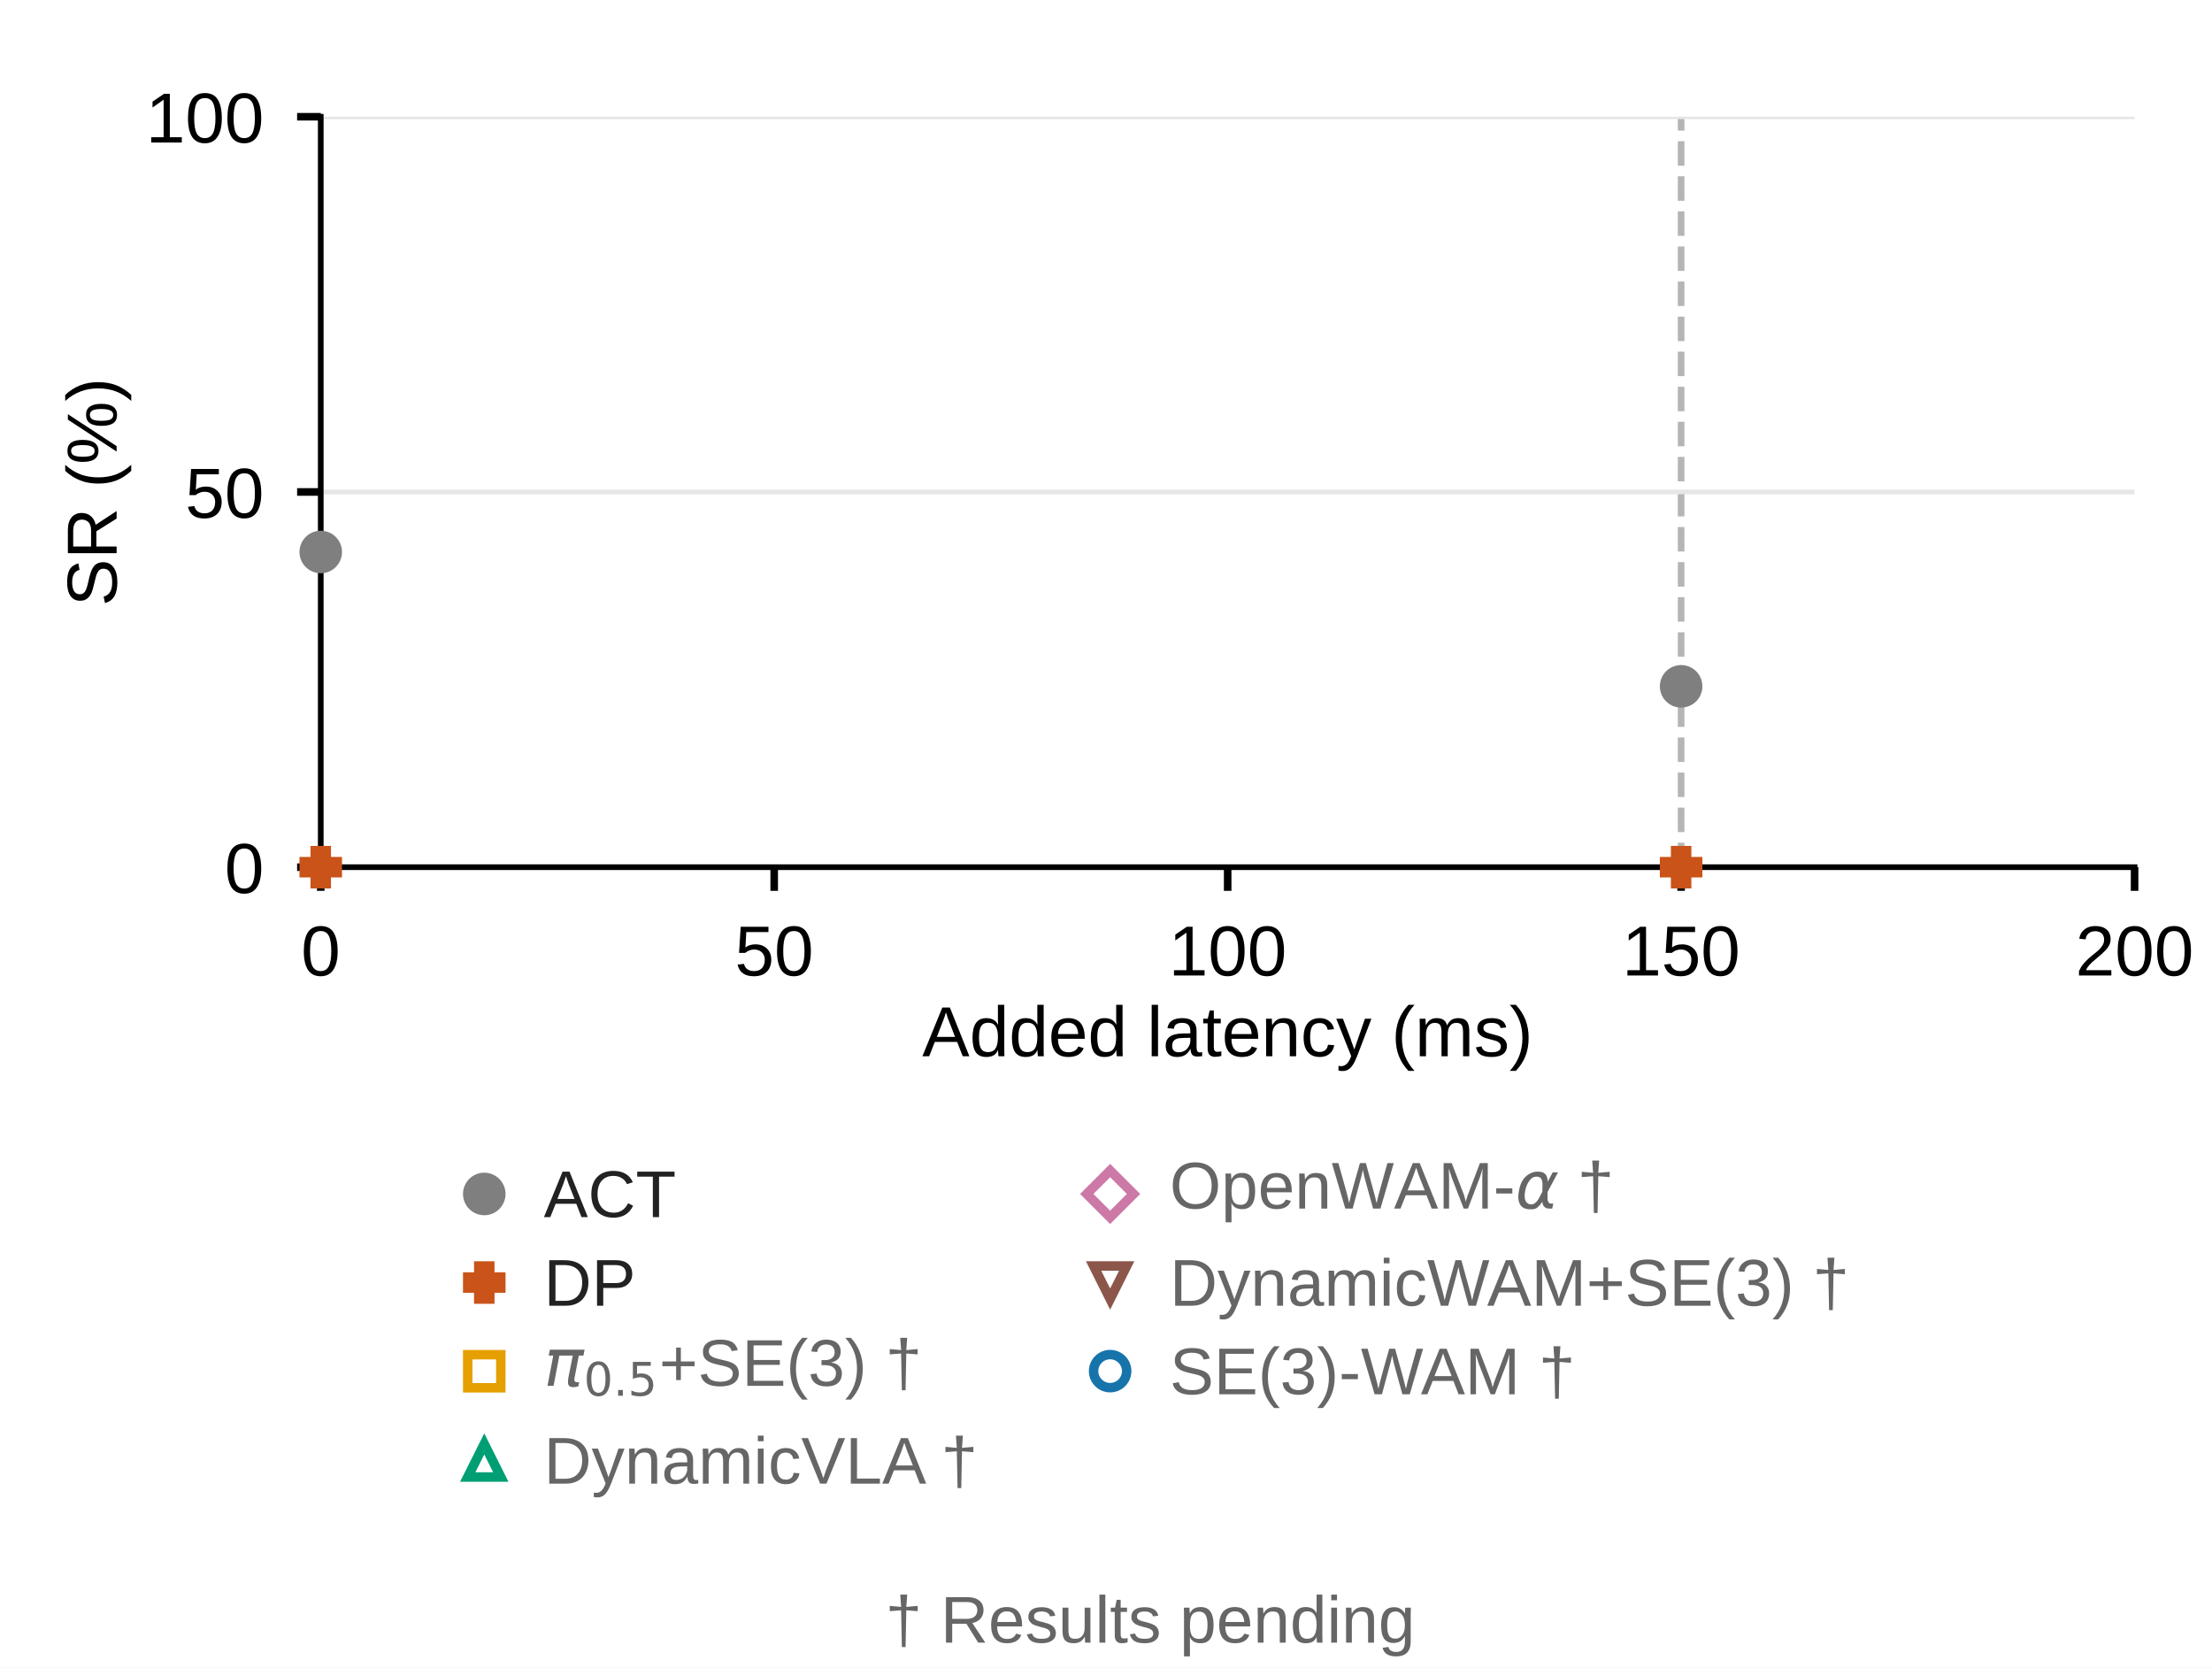
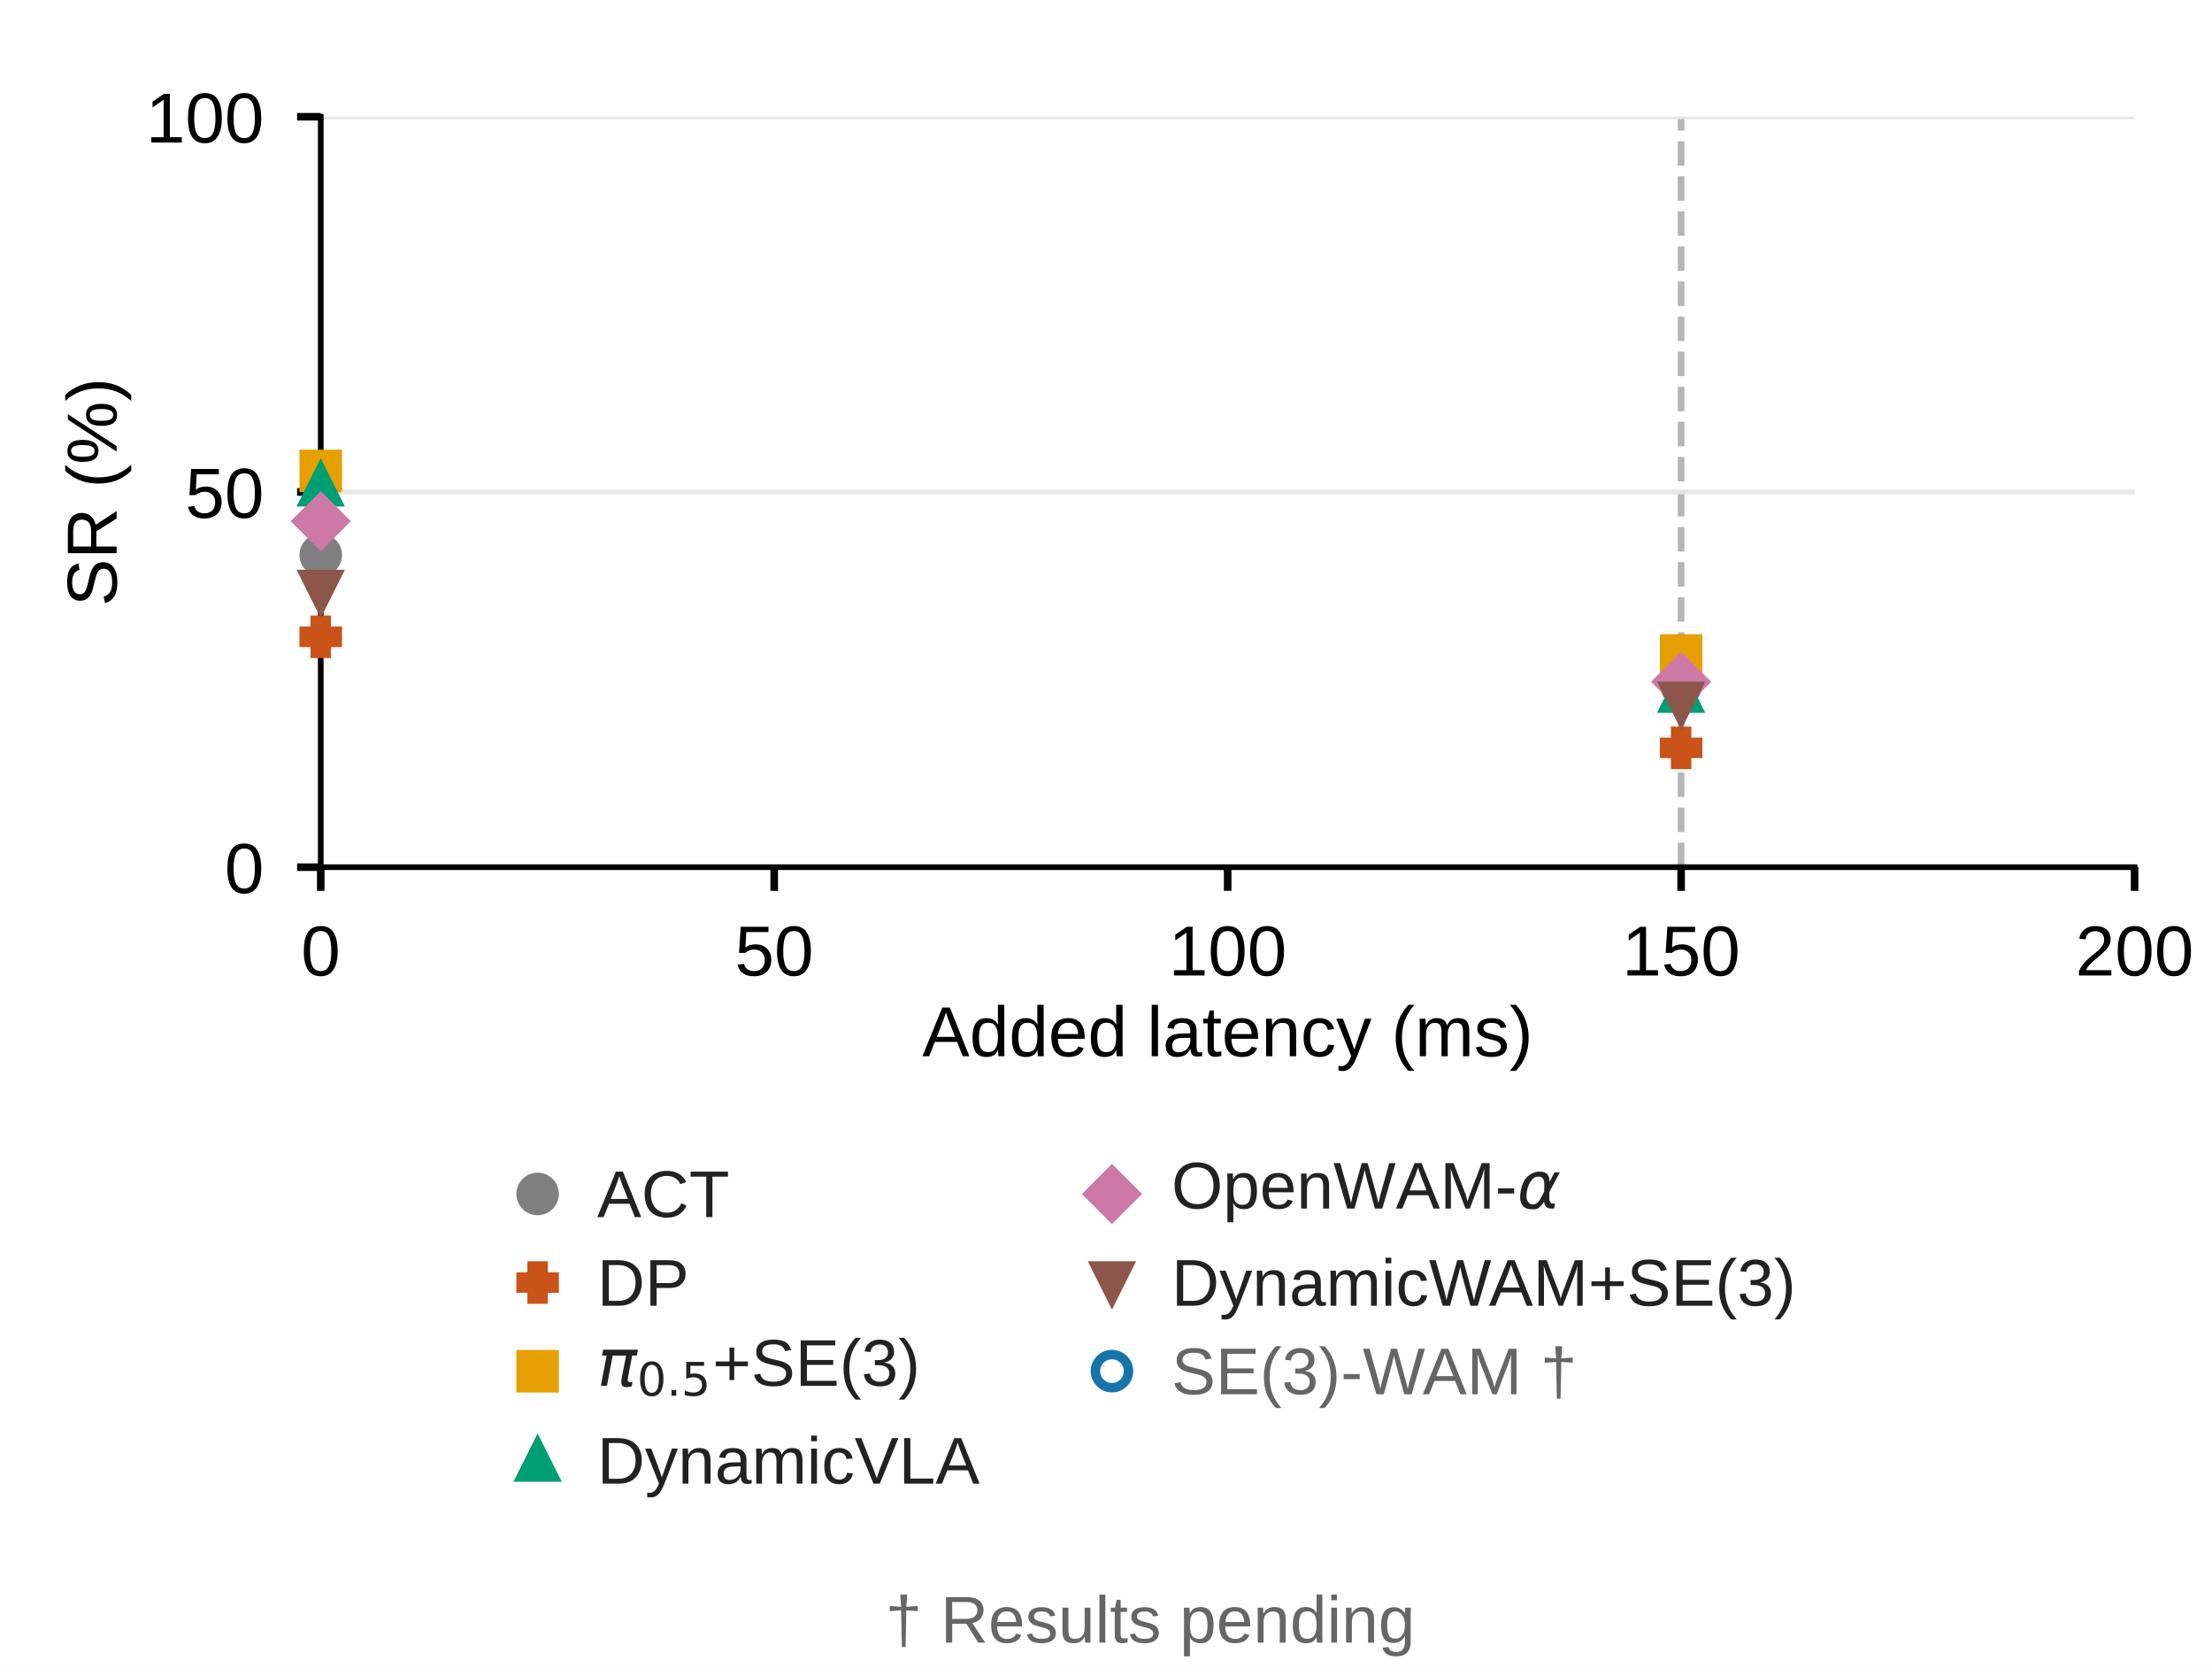
<svg xmlns="http://www.w3.org/2000/svg" xmlns:xlink="http://www.w3.org/1999/xlink" width="234pt" height="176.4pt" viewBox="0 0 234 176.4" version="1.1">
  <defs>
    <style type="text/css">*{stroke-linejoin: round; stroke-linecap: butt}</style>
  </defs>
  <g id="figure_1">
    <g id="patch_1">
      <path d="M 0 176.4 L 234 176.4 L 234 0 L 0 0 z " style="fill: #ffffff" />
    </g>
    <g id="axes_1">
      <g id="patch_2">
        <path d="M 33.93 91.728 L 225.81 91.728 L 225.81 12.348 L 33.93 12.348 z " style="fill: #ffffff" />
      </g>
      <g id="line2d_1">
-         <path d="M 177.84 91.728 L 177.84 12.348 " clip-path="url(#p3009715401)" style="fill: none; stroke-dasharray: 2.59,1.12; stroke-dashoffset: 0; stroke: #b5b5b5; stroke-width: 0.7" />
+         <path d="M 177.84 91.728 L 177.84 12.348 " clip-path="url(#p18b261b628)" style="fill: none; stroke-dasharray: 2.59,1.12; stroke-dashoffset: 0; stroke: #b5b5b5; stroke-width: 0.7" />
      </g>
      <g id="matplotlib.axis_1">
        <g id="xtick_1">
          <g id="line2d_2">
            <defs>
-               <path id="mf9df1c509d" d="M 0 0 L 0 2.5 " style="stroke: #000000; stroke-width: 0.8" />
+               <path id="m17ccecae05" d="M 0 0 L 0 2.5 " style="stroke: #000000; stroke-width: 0.8" />
            </defs>
            <g>
-               <use xlink:href="#mf9df1c509d" x="33.93" y="91.728" style="stroke: #000000; stroke-width: 0.8" />
+               <use xlink:href="#m17ccecae05" x="33.93" y="91.728" style="stroke: #000000; stroke-width: 0.8" />
            </g>
          </g>
          <g id="text_1">
            <text style="font-size: 7.5px; font-family: 'Arial'; text-anchor: middle" x="33.93" y="103.188" transform="rotate(-0 33.93 103.1882)">0</text>
          </g>
        </g>
        <g id="xtick_2">
          <g id="line2d_3">
            <g>
-               <use xlink:href="#mf9df1c509d" x="81.9" y="91.728" style="stroke: #000000; stroke-width: 0.8" />
+               <use xlink:href="#m17ccecae05" x="81.9" y="91.728" style="stroke: #000000; stroke-width: 0.8" />
            </g>
          </g>
          <g id="text_2">
            <text style="font-size: 7.5px; font-family: 'Arial'; text-anchor: middle" x="81.9" y="103.188" transform="rotate(-0 81.9 103.1882)">50</text>
          </g>
        </g>
        <g id="xtick_3">
          <g id="line2d_4">
            <g>
-               <use xlink:href="#mf9df1c509d" x="129.87" y="91.728" style="stroke: #000000; stroke-width: 0.8" />
+               <use xlink:href="#m17ccecae05" x="129.87" y="91.728" style="stroke: #000000; stroke-width: 0.8" />
            </g>
          </g>
          <g id="text_3">
            <text style="font-size: 7.5px; font-family: 'Arial'; text-anchor: middle" x="129.87" y="103.188" transform="rotate(-0 129.87 103.1882)">100</text>
          </g>
        </g>
        <g id="xtick_4">
          <g id="line2d_5">
            <g>
-               <use xlink:href="#mf9df1c509d" x="177.84" y="91.728" style="stroke: #000000; stroke-width: 0.8" />
+               <use xlink:href="#m17ccecae05" x="177.84" y="91.728" style="stroke: #000000; stroke-width: 0.8" />
            </g>
          </g>
          <g id="text_4">
            <text style="font-size: 7.5px; font-family: 'Arial'; text-anchor: middle" x="177.84" y="103.188" transform="rotate(-0 177.84 103.1882)">150</text>
          </g>
        </g>
        <g id="xtick_5">
          <g id="line2d_6">
            <g>
-               <use xlink:href="#mf9df1c509d" x="225.81" y="91.728" style="stroke: #000000; stroke-width: 0.8" />
+               <use xlink:href="#m17ccecae05" x="225.81" y="91.728" style="stroke: #000000; stroke-width: 0.8" />
            </g>
          </g>
          <g id="text_5">
            <text style="font-size: 7.5px; font-family: 'Arial'; text-anchor: middle" x="225.81" y="103.188" transform="rotate(-0 225.81 103.1882)">200</text>
          </g>
        </g>
        <g id="text_6">
          <text style="font-size: 7.5px; font-family: 'Arial'; text-anchor: middle" x="129.87" y="111.727" transform="rotate(-0 129.87 111.7268)">Added latency (ms)</text>
        </g>
      </g>
      <g id="matplotlib.axis_2">
        <g id="ytick_1">
          <g id="line2d_7">
-             <path d="M 33.93 91.728 L 225.81 91.728 " clip-path="url(#p3009715401)" style="fill: none; stroke: #e6e6e6; stroke-width: 0.5; stroke-linecap: square" />
+             <path d="M 33.93 91.728 L 225.81 91.728 " clip-path="url(#p18b261b628)" style="fill: none; stroke: #e6e6e6; stroke-width: 0.5; stroke-linecap: square" />
          </g>
          <g id="line2d_8">
            <defs>
-               <path id="m6ac16d1503" d="M 0 0 L -2.5 0 " style="stroke: #000000; stroke-width: 0.8" />
+               <path id="m4b5ca4c76c" d="M 0 0 L -2.5 0 " style="stroke: #000000; stroke-width: 0.8" />
            </defs>
            <g>
-               <use xlink:href="#m6ac16d1503" x="33.93" y="91.728" style="stroke: #000000; stroke-width: 0.8" />
+               <use xlink:href="#m4b5ca4c76c" x="33.93" y="91.728" style="stroke: #000000; stroke-width: 0.8" />
            </g>
          </g>
          <g id="text_7">
            <text style="font-size: 7.5px; font-family: 'Arial'; text-anchor: end" x="27.93" y="94.458" transform="rotate(-0 27.93 94.4581)">0</text>
          </g>
        </g>
        <g id="ytick_2">
          <g id="line2d_9">
-             <path d="M 33.93 52.038 L 225.81 52.038 " clip-path="url(#p3009715401)" style="fill: none; stroke: #e6e6e6; stroke-width: 0.5; stroke-linecap: square" />
+             <path d="M 33.93 52.038 L 225.81 52.038 " clip-path="url(#p18b261b628)" style="fill: none; stroke: #e6e6e6; stroke-width: 0.5; stroke-linecap: square" />
          </g>
          <g id="line2d_10">
            <g>
-               <use xlink:href="#m6ac16d1503" x="33.93" y="52.038" style="stroke: #000000; stroke-width: 0.8" />
+               <use xlink:href="#m4b5ca4c76c" x="33.93" y="52.038" style="stroke: #000000; stroke-width: 0.8" />
            </g>
          </g>
          <g id="text_8">
            <text style="font-size: 7.5px; font-family: 'Arial'; text-anchor: end" x="27.93" y="54.768" transform="rotate(-0 27.93 54.7681)">50</text>
          </g>
        </g>
        <g id="ytick_3">
          <g id="line2d_11">
-             <path d="M 33.93 12.348 L 225.81 12.348 " clip-path="url(#p3009715401)" style="fill: none; stroke: #e6e6e6; stroke-width: 0.5; stroke-linecap: square" />
+             <path d="M 33.93 12.348 L 225.81 12.348 " clip-path="url(#p18b261b628)" style="fill: none; stroke: #e6e6e6; stroke-width: 0.5; stroke-linecap: square" />
          </g>
          <g id="line2d_12">
            <g>
-               <use xlink:href="#m6ac16d1503" x="33.93" y="12.348" style="stroke: #000000; stroke-width: 0.8" />
+               <use xlink:href="#m4b5ca4c76c" x="33.93" y="12.348" style="stroke: #000000; stroke-width: 0.8" />
            </g>
          </g>
          <g id="text_9">
            <text style="font-size: 7.5px; font-family: 'Arial'; text-anchor: end" x="27.93" y="15.078" transform="rotate(-0 27.93 15.0781)">100</text>
          </g>
        </g>
        <g id="text_10">
          <text style="font-size: 7.5px; font-family: 'Arial'; text-anchor: middle" x="12.339" y="52.038" transform="rotate(-90 12.33938 52.038)">SR (%)</text>
        </g>
      </g>
      <g id="patch_3">
        <path d="M 33.93 91.728 L 33.93 12.348 " style="fill: none; stroke: #000000; stroke-width: 0.6; stroke-linejoin: miter; stroke-linecap: square" />
      </g>
      <g id="patch_4">
        <path d="M 33.93 91.728 L 225.81 91.728 " style="fill: none; stroke: #000000; stroke-width: 0.6; stroke-linejoin: miter; stroke-linecap: square" />
      </g>
      <g id="line2d_13">
-         <path d="M 33.93 58.388 M 177.84 72.597 " style="fill: none; stroke: #7f7f7f; stroke-linecap: square" />
-         <defs>
-           <path id="ma0bae38d04" d="M 0 1.75 C 0.464 1.75 0.909 1.566 1.237 1.237 C 1.566 0.909 1.75 0.464 1.75 0 C 1.75 -0.464 1.566 -0.909 1.237 -1.237 C 0.909 -1.566 0.464 -1.75 0 -1.75 C -0.464 -1.75 -0.909 -1.566 -1.237 -1.237 C -1.566 -0.909 -1.75 -0.464 -1.75 0 C -1.75 0.464 -1.566 0.909 -1.237 1.237 C -0.909 1.566 -0.464 1.75 0 1.75 z " style="stroke: #7f7f7f" />
-         </defs>
-         <g>
-           <use xlink:href="#ma0bae38d04" x="33.93" y="58.388" style="fill: #7f7f7f; stroke: #7f7f7f" />
-           <use xlink:href="#ma0bae38d04" x="177.84" y="72.597" style="fill: #7f7f7f; stroke: #7f7f7f" />
+         <path d="M 33.93 58.706 M 177.84 72.439 " style="fill: none; stroke: #7f7f7f; stroke-linecap: square" />
+         <defs>
+           <path id="m3add06bc29" d="M 0 1.75 C 0.464 1.75 0.909 1.566 1.237 1.237 C 1.566 0.909 1.75 0.464 1.75 0 C 1.75 -0.464 1.566 -0.909 1.237 -1.237 C 0.909 -1.566 0.464 -1.75 0 -1.75 C -0.464 -1.75 -0.909 -1.566 -1.237 -1.237 C -1.566 -0.909 -1.75 -0.464 -1.75 0 C -1.75 0.464 -1.566 0.909 -1.237 1.237 C -0.909 1.566 -0.464 1.75 0 1.75 z " style="stroke: #7f7f7f" />
+         </defs>
+         <g>
+           <use xlink:href="#m3add06bc29" x="33.93" y="58.706" style="fill: #7f7f7f; stroke: #7f7f7f" />
+           <use xlink:href="#m3add06bc29" x="177.84" y="72.439" style="fill: #7f7f7f; stroke: #7f7f7f" />
        </g>
      </g>
      <g id="line2d_14">
-         <path d="M 33.93 91.728 M 177.84 91.728 " style="fill: none; stroke: #c95318; stroke-linecap: square" />
-         <defs>
-           <path id="m391ee094b9" d="M -0.583 1.75 L 0.583 1.75 L 0.583 0.583 L 1.75 0.583 L 1.75 -0.583 L 0.583 -0.583 L 0.583 -1.75 L -0.583 -1.75 L -0.583 -0.583 L -1.75 -0.583 L -1.75 0.583 L -0.583 0.583 z " style="stroke: #c95318; stroke-linejoin: miter" />
-         </defs>
-         <g>
-           <use xlink:href="#m391ee094b9" x="33.93" y="91.728" style="fill: #c95318; stroke: #c95318; stroke-linejoin: miter" />
-           <use xlink:href="#m391ee094b9" x="177.84" y="91.728" style="fill: #c95318; stroke: #c95318; stroke-linejoin: miter" />
+         <path d="M 33.93 67.358 M 177.84 79.107 " style="fill: none; stroke: #c95318; stroke-linecap: square" />
+         <defs>
+           <path id="m324e7e7f34" d="M -0.583 1.75 L 0.583 1.75 L 0.583 0.583 L 1.75 0.583 L 1.75 -0.583 L 0.583 -0.583 L 0.583 -1.75 L -0.583 -1.75 L -0.583 -0.583 L -1.75 -0.583 L -1.75 0.583 L -0.583 0.583 z " style="stroke: #c95318; stroke-linejoin: miter" />
+         </defs>
+         <g>
+           <use xlink:href="#m324e7e7f34" x="33.93" y="67.358" style="fill: #c95318; stroke: #c95318; stroke-linejoin: miter" />
+           <use xlink:href="#m324e7e7f34" x="177.84" y="79.107" style="fill: #c95318; stroke: #c95318; stroke-linejoin: miter" />
+         </g>
+       </g>
+       <g id="line2d_15">
+         <path d="M 33.93 49.815 M 177.84 69.343 " style="fill: none; stroke: #e69f00; stroke-linecap: square" />
+         <defs>
+           <path id="m8a4d4f71a2" d="M -1.75 1.75 L 1.75 1.75 L 1.75 -1.75 L -1.75 -1.75 z " style="stroke: #e69f00; stroke-linejoin: miter" />
+         </defs>
+         <g>
+           <use xlink:href="#m8a4d4f71a2" x="33.93" y="49.815" style="fill: #e69f00; stroke: #e69f00; stroke-linejoin: miter" />
+           <use xlink:href="#m8a4d4f71a2" x="177.84" y="69.343" style="fill: #e69f00; stroke: #e69f00; stroke-linejoin: miter" />
+         </g>
+       </g>
+       <g id="line2d_16">
+         <path d="M 33.93 51.324 M 177.84 73.153 " style="fill: none; stroke: #009e73; stroke-linecap: square" />
+         <defs>
+           <path id="m843332efc6" d="M 0 -1.75 L -1.75 1.75 L 1.75 1.75 z " style="stroke: #009e73; stroke-linejoin: miter" />
+         </defs>
+         <g>
+           <use xlink:href="#m843332efc6" x="33.93" y="51.324" style="fill: #009e73; stroke: #009e73; stroke-linejoin: miter" />
+           <use xlink:href="#m843332efc6" x="177.84" y="73.153" style="fill: #009e73; stroke: #009e73; stroke-linejoin: miter" />
+         </g>
+       </g>
+       <g id="line2d_17">
+         <path d="M 33.93 55.134 M 177.84 72.121 " style="fill: none; stroke: #cc79a7; stroke-linecap: square" />
+         <defs>
+           <path id="m440f83c9f2" d="M 0 2.475 L 2.475 0 L 0 -2.475 L -2.475 0 z " style="stroke: #cc79a7; stroke-linejoin: miter" />
+         </defs>
+         <g>
+           <use xlink:href="#m440f83c9f2" x="33.93" y="55.134" style="fill: #cc79a7; stroke: #cc79a7; stroke-linejoin: miter" />
+           <use xlink:href="#m440f83c9f2" x="177.84" y="72.121" style="fill: #cc79a7; stroke: #cc79a7; stroke-linejoin: miter" />
+         </g>
+       </g>
+       <g id="line2d_18">
+         <path d="M 33.93 62.516 M 177.84 74.344 " style="fill: none; stroke: #8c564b; stroke-linecap: square" />
+         <defs>
+           <path id="mf312cd4697" d="M -0 1.75 L 1.75 -1.75 L -1.75 -1.75 z " style="stroke: #8c564b; stroke-linejoin: miter" />
+         </defs>
+         <g>
+           <use xlink:href="#mf312cd4697" x="33.93" y="62.516" style="fill: #8c564b; stroke: #8c564b; stroke-linejoin: miter" />
+           <use xlink:href="#mf312cd4697" x="177.84" y="74.344" style="fill: #8c564b; stroke: #8c564b; stroke-linejoin: miter" />
        </g>
      </g>
    </g>
    <g id="text_11">
      <text style="font-size: 7px; font-family: 'Arial'; text-anchor: middle; fill: #666666" x="121.68" y="173.754" transform="rotate(-0 121.68 173.754)">† Results pending</text>
    </g>
    <g id="legend_1">
-       <g id="line2d_15">
-         <g>
-           <use xlink:href="#ma0bae38d04" x="51.229" y="126.294" style="fill: #7f7f7f; stroke: #7f7f7f" />
+       <g id="line2d_19">
+         <g>
+           <use xlink:href="#m3add06bc29" x="56.873" y="126.294" style="fill: #7f7f7f; stroke: #7f7f7f" />
        </g>
      </g>
      <g id="text_12">
-         <text style="font-size: 7px; font-family: 'Arial'; text-anchor: start; fill: #222222" x="57.529" y="128.744" transform="rotate(-0 57.52883 128.744)">ACT</text>
-       </g>
-       <g id="line2d_16">
-         <g>
-           <use xlink:href="#m391ee094b9" x="51.229" y="135.663" style="fill: #c95318; stroke: #c95318; stroke-linejoin: miter" />
+         <text style="font-size: 7px; font-family: 'Arial'; text-anchor: start; fill: #222222" x="63.173" y="128.744" transform="rotate(-0 63.17312 128.744)">ACT</text>
+       </g>
+       <g id="line2d_20">
+         <g>
+           <use xlink:href="#m324e7e7f34" x="56.873" y="135.663" style="fill: #c95318; stroke: #c95318; stroke-linejoin: miter" />
        </g>
      </g>
      <g id="text_13">
-         <text style="font-size: 7px; font-family: 'Arial'; text-anchor: start; fill: #222222" x="57.529" y="138.113" transform="rotate(-0 57.52883 138.1133)">DP</text>
-       </g>
-       <g id="line2d_17">
-         <defs>
-           <path id="m2cf630ca48" d="M -1.75 1.75 L 1.75 1.75 L 1.75 -1.75 L -1.75 -1.75 z " style="stroke: #e69f00; stroke-linejoin: miter" />
-         </defs>
-         <g>
-           <use xlink:href="#m2cf630ca48" x="51.229" y="145.046" style="fill-opacity: 0; stroke: #e69f00; stroke-linejoin: miter" />
+         <text style="font-size: 7px; font-family: 'Arial'; text-anchor: start; fill: #222222" x="63.173" y="138.113" transform="rotate(-0 63.17312 138.1133)">DP</text>
+       </g>
+       <g id="line2d_21">
+         <g>
+           <use xlink:href="#m8a4d4f71a2" x="56.873" y="145.046" style="fill: #e69f00; stroke: #e69f00; stroke-linejoin: miter" />
        </g>
      </g>
      <g id="text_14">
-         <g style="fill: #666666" transform="translate(57.52883 147.4965)">
+         <g style="fill: #222222" transform="translate(63.17312 147.4965)">
          <text>
-             <tspan x="0" y="-0.906" style="font-style: oblique; font-size: 7px; font-family: 'DejaVu Sans'; fill: #666666">π</tspan>
-             <tspan x="4.214" y="0.144" style="font-size: 4.9px; font-family: 'DejaVu Sans'; fill: #666666">0</tspan>
-             <tspan x="7.332" y="0.144" style="font-size: 4.9px; font-family: 'DejaVu Sans'; fill: #666666">.</tspan>
-             <tspan x="8.889" y="0.144" style="font-size: 4.9px; font-family: 'DejaVu Sans'; fill: #666666">5</tspan>
-             <tspan x="12.198" y="-0.906" style="font-size: 7px; font-family: 'Arial'; fill: #666666">+</tspan>
-             <tspan x="16.286" y="-0.906" style="font-size: 7px; font-family: 'Arial'; fill: #666666">S</tspan>
-             <tspan x="20.955" y="-0.906" style="font-size: 7px; font-family: 'Arial'; fill: #666666">E</tspan>
-             <tspan x="25.624" y="-0.906" style="font-size: 7px; font-family: 'Arial'; fill: #666666">(</tspan>
-             <tspan x="27.955" y="-0.906" style="font-size: 7px; font-family: 'Arial'; fill: #666666">3</tspan>
-             <tspan x="31.848" y="-0.906" style="font-size: 7px; font-family: 'Arial'; fill: #666666">)</tspan>
-             <tspan x="34.179" y="-0.906" style="font-size: 7px; font-family: 'Arial'; fill: #666666"> </tspan>
-             <tspan x="36.124" y="-0.906" style="font-size: 7px; font-family: 'Arial'; fill: #666666">†</tspan>
+             <tspan x="0" y="-0.906" style="font-style: oblique; font-size: 7px; font-family: 'DejaVu Sans'; fill: #222222">π</tspan>
+             <tspan x="4.214" y="0.144" style="font-size: 4.9px; font-family: 'DejaVu Sans'; fill: #222222">0</tspan>
+             <tspan x="7.332" y="0.144" style="font-size: 4.9px; font-family: 'DejaVu Sans'; fill: #222222">.</tspan>
+             <tspan x="8.889" y="0.144" style="font-size: 4.9px; font-family: 'DejaVu Sans'; fill: #222222">5</tspan>
+             <tspan x="12.198" y="-0.906" style="font-size: 7px; font-family: 'Arial'; fill: #222222">+</tspan>
+             <tspan x="16.286" y="-0.906" style="font-size: 7px; font-family: 'Arial'; fill: #222222">S</tspan>
+             <tspan x="20.955" y="-0.906" style="font-size: 7px; font-family: 'Arial'; fill: #222222">E</tspan>
+             <tspan x="25.624" y="-0.906" style="font-size: 7px; font-family: 'Arial'; fill: #222222">(</tspan>
+             <tspan x="27.955" y="-0.906" style="font-size: 7px; font-family: 'Arial'; fill: #222222">3</tspan>
+             <tspan x="31.848" y="-0.906" style="font-size: 7px; font-family: 'Arial'; fill: #222222">)</tspan>
          </text>
        </g>
      </g>
-       <g id="line2d_18">
-         <defs>
-           <path id="m91c79f9126" d="M 0 -1.75 L -1.75 1.75 L 1.75 1.75 z " style="stroke: #009e73; stroke-linejoin: miter" />
-         </defs>
-         <g>
-           <use xlink:href="#m91c79f9126" x="51.229" y="154.483" style="fill-opacity: 0; stroke: #009e73; stroke-linejoin: miter" />
+       <g id="line2d_22">
+         <g>
+           <use xlink:href="#m843332efc6" x="56.873" y="154.483" style="fill: #009e73; stroke: #009e73; stroke-linejoin: miter" />
        </g>
      </g>
      <g id="text_15">
-         <text style="font-size: 7px; font-family: 'Arial'; text-anchor: start; fill: #666666" x="57.529" y="156.933" transform="rotate(-0 57.52883 156.9327)">DynamicVLA †</text>
-       </g>
-       <g id="line2d_19">
-         <defs>
-           <path id="m2cd019a42d" d="M 0 2.475 L 2.475 0 L 0 -2.475 L -2.475 0 z " style="stroke: #cc79a7; stroke-linejoin: miter" />
-         </defs>
-         <g>
-           <use xlink:href="#m2cd019a42d" x="117.438" y="126.294" style="fill-opacity: 0; stroke: #cc79a7; stroke-linejoin: miter" />
+         <text style="font-size: 7px; font-family: 'Arial'; text-anchor: start; fill: #222222" x="63.173" y="156.933" transform="rotate(-0 63.17312 156.9327)">DynamicVLA</text>
+       </g>
+       <g id="line2d_23">
+         <g>
+           <use xlink:href="#m440f83c9f2" x="117.631" y="126.294" style="fill: #cc79a7; stroke: #cc79a7; stroke-linejoin: miter" />
        </g>
      </g>
      <g id="text_16">
-         <g style="fill: #666666" transform="translate(123.7379 128.744)">
+         <g style="fill: #222222" transform="translate(123.9309 128.744)">
          <text>
-             <tspan x="0" y="-0.906" style="font-size: 7px; font-family: 'Arial'; fill: #666666">O</tspan>
-             <tspan x="5.445" y="-0.906" style="font-size: 7px; font-family: 'Arial'; fill: #666666">p</tspan>
-             <tspan x="9.338" y="-0.906" style="font-size: 7px; font-family: 'Arial'; fill: #666666">e</tspan>
-             <tspan x="13.231" y="-0.906" style="font-size: 7px; font-family: 'Arial'; fill: #666666">n</tspan>
-             <tspan x="17.124" y="-0.906" style="font-size: 7px; font-family: 'Arial'; fill: #666666">W</tspan>
-             <tspan x="23.731" y="-0.906" style="font-size: 7px; font-family: 'Arial'; fill: #666666">A</tspan>
-             <tspan x="28.4" y="-0.906" style="font-size: 7px; font-family: 'Arial'; fill: #666666">M</tspan>
-             <tspan x="34.231" y="-0.906" style="font-size: 7px; font-family: 'Arial'; fill: #666666">-</tspan>
-             <tspan x="41.176" y="-0.906" style="font-size: 7px; font-family: 'Arial'; fill: #666666"> </tspan>
-             <tspan x="43.121" y="-0.906" style="font-size: 7px; font-family: 'Arial'; fill: #666666">†</tspan>
-             <tspan x="36.562" y="-0.906" style="font-style: oblique; font-size: 7px; font-family: 'DejaVu Sans'; fill: #666666">α</tspan>
+             <tspan x="0" y="-0.906" style="font-size: 7px; font-family: 'Arial'; fill: #222222">O</tspan>
+             <tspan x="5.445" y="-0.906" style="font-size: 7px; font-family: 'Arial'; fill: #222222">p</tspan>
+             <tspan x="9.338" y="-0.906" style="font-size: 7px; font-family: 'Arial'; fill: #222222">e</tspan>
+             <tspan x="13.231" y="-0.906" style="font-size: 7px; font-family: 'Arial'; fill: #222222">n</tspan>
+             <tspan x="17.124" y="-0.906" style="font-size: 7px; font-family: 'Arial'; fill: #222222">W</tspan>
+             <tspan x="23.731" y="-0.906" style="font-size: 7px; font-family: 'Arial'; fill: #222222">A</tspan>
+             <tspan x="28.4" y="-0.906" style="font-size: 7px; font-family: 'Arial'; fill: #222222">M</tspan>
+             <tspan x="34.231" y="-0.906" style="font-size: 7px; font-family: 'Arial'; fill: #222222">-</tspan>
+             <tspan x="36.562" y="-0.906" style="font-style: oblique; font-size: 7px; font-family: 'DejaVu Sans'; fill: #222222">α</tspan>
          </text>
        </g>
      </g>
-       <g id="line2d_20">
-         <defs>
-           <path id="m4c9291a807" d="M -0 1.75 L 1.75 -1.75 L -1.75 -1.75 z " style="stroke: #8c564b; stroke-linejoin: miter" />
-         </defs>
-         <g>
-           <use xlink:href="#m4c9291a807" x="117.438" y="135.663" style="fill-opacity: 0; stroke: #8c564b; stroke-linejoin: miter" />
+       <g id="line2d_24">
+         <g>
+           <use xlink:href="#mf312cd4697" x="117.631" y="135.663" style="fill: #8c564b; stroke: #8c564b; stroke-linejoin: miter" />
        </g>
      </g>
      <g id="text_17">
-         <text style="font-size: 7px; font-family: 'Arial'; text-anchor: start; fill: #666666" x="123.738" y="138.113" transform="rotate(-0 123.7379 138.1133)">DynamicWAM+SE(3) †</text>
-       </g>
-       <g id="line2d_21">
-         <defs>
-           <path id="m840052d2aa" d="M 0 1.75 C 0.464 1.75 0.909 1.566 1.237 1.237 C 1.566 0.909 1.75 0.464 1.75 0 C 1.75 -0.464 1.566 -0.909 1.237 -1.237 C 0.909 -1.566 0.464 -1.75 0 -1.75 C -0.464 -1.75 -0.909 -1.566 -1.237 -1.237 C -1.566 -0.909 -1.75 -0.464 -1.75 0 C -1.75 0.464 -1.566 0.909 -1.237 1.237 C -0.909 1.566 -0.464 1.75 0 1.75 z " style="stroke: #1674ab" />
-         </defs>
-         <g>
-           <use xlink:href="#m840052d2aa" x="117.438" y="145.033" style="fill-opacity: 0; stroke: #1674ab" />
+         <text style="font-size: 7px; font-family: 'Arial'; text-anchor: start; fill: #222222" x="123.931" y="138.113" transform="rotate(-0 123.9309 138.1133)">DynamicWAM+SE(3)</text>
+       </g>
+       <g id="line2d_25">
+         <defs>
+           <path id="mde0e0851c7" d="M 0 1.75 C 0.464 1.75 0.909 1.566 1.237 1.237 C 1.566 0.909 1.75 0.464 1.75 0 C 1.75 -0.464 1.566 -0.909 1.237 -1.237 C 0.909 -1.566 0.464 -1.75 0 -1.75 C -0.464 -1.75 -0.909 -1.566 -1.237 -1.237 C -1.566 -0.909 -1.75 -0.464 -1.75 0 C -1.75 0.464 -1.566 0.909 -1.237 1.237 C -0.909 1.566 -0.464 1.75 0 1.75 z " style="stroke: #1674ab" />
+         </defs>
+         <g>
+           <use xlink:href="#mde0e0851c7" x="117.631" y="145.033" style="fill-opacity: 0; stroke: #1674ab" />
        </g>
      </g>
      <g id="text_18">
-         <text style="font-size: 7px; font-family: 'Arial'; text-anchor: start; fill: #666666" x="123.738" y="147.483" transform="rotate(-0 123.7379 147.4828)">SE(3)-WAM †</text>
+         <text style="font-size: 7px; font-family: 'Arial'; text-anchor: start; fill: #666666" x="123.931" y="147.483" transform="rotate(-0 123.9309 147.4828)">SE(3)-WAM †</text>
      </g>
    </g>
  </g>
  <defs>
-     <clipPath id="p3009715401">
+     <clipPath id="p18b261b628">
      <rect x="33.93" y="12.348" width="191.88" height="79.38" />
    </clipPath>
  </defs>
</svg>
